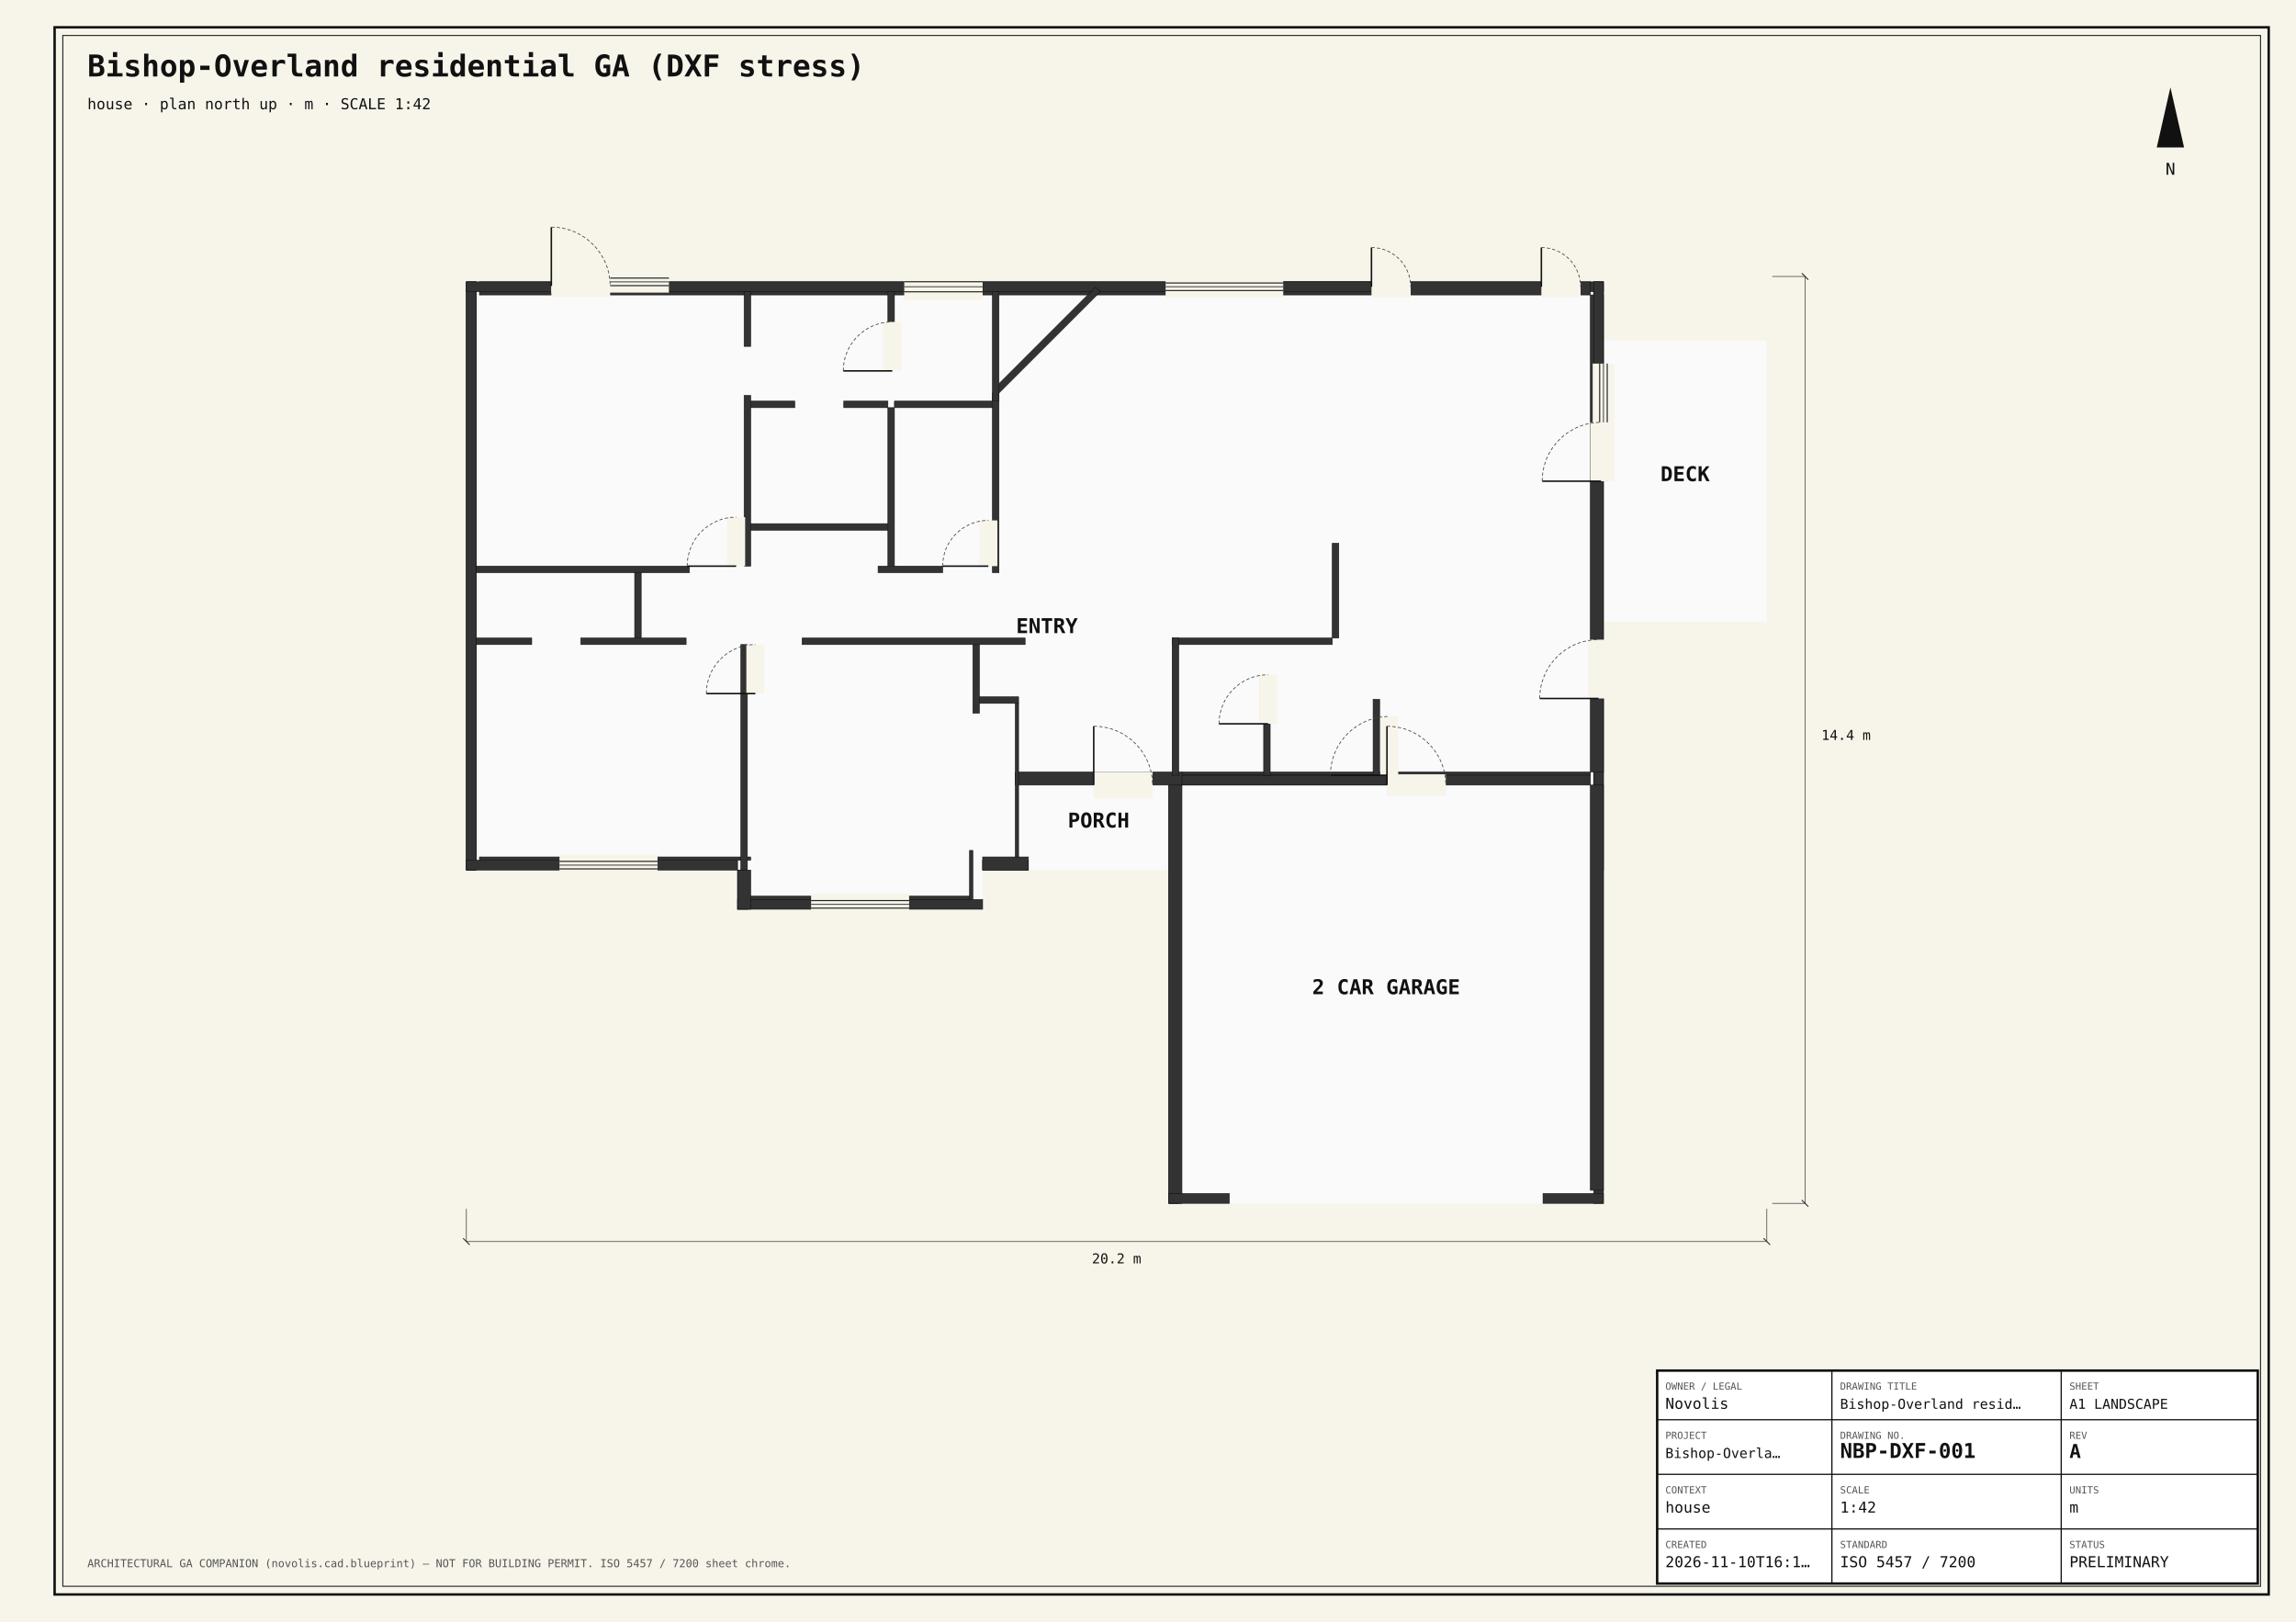
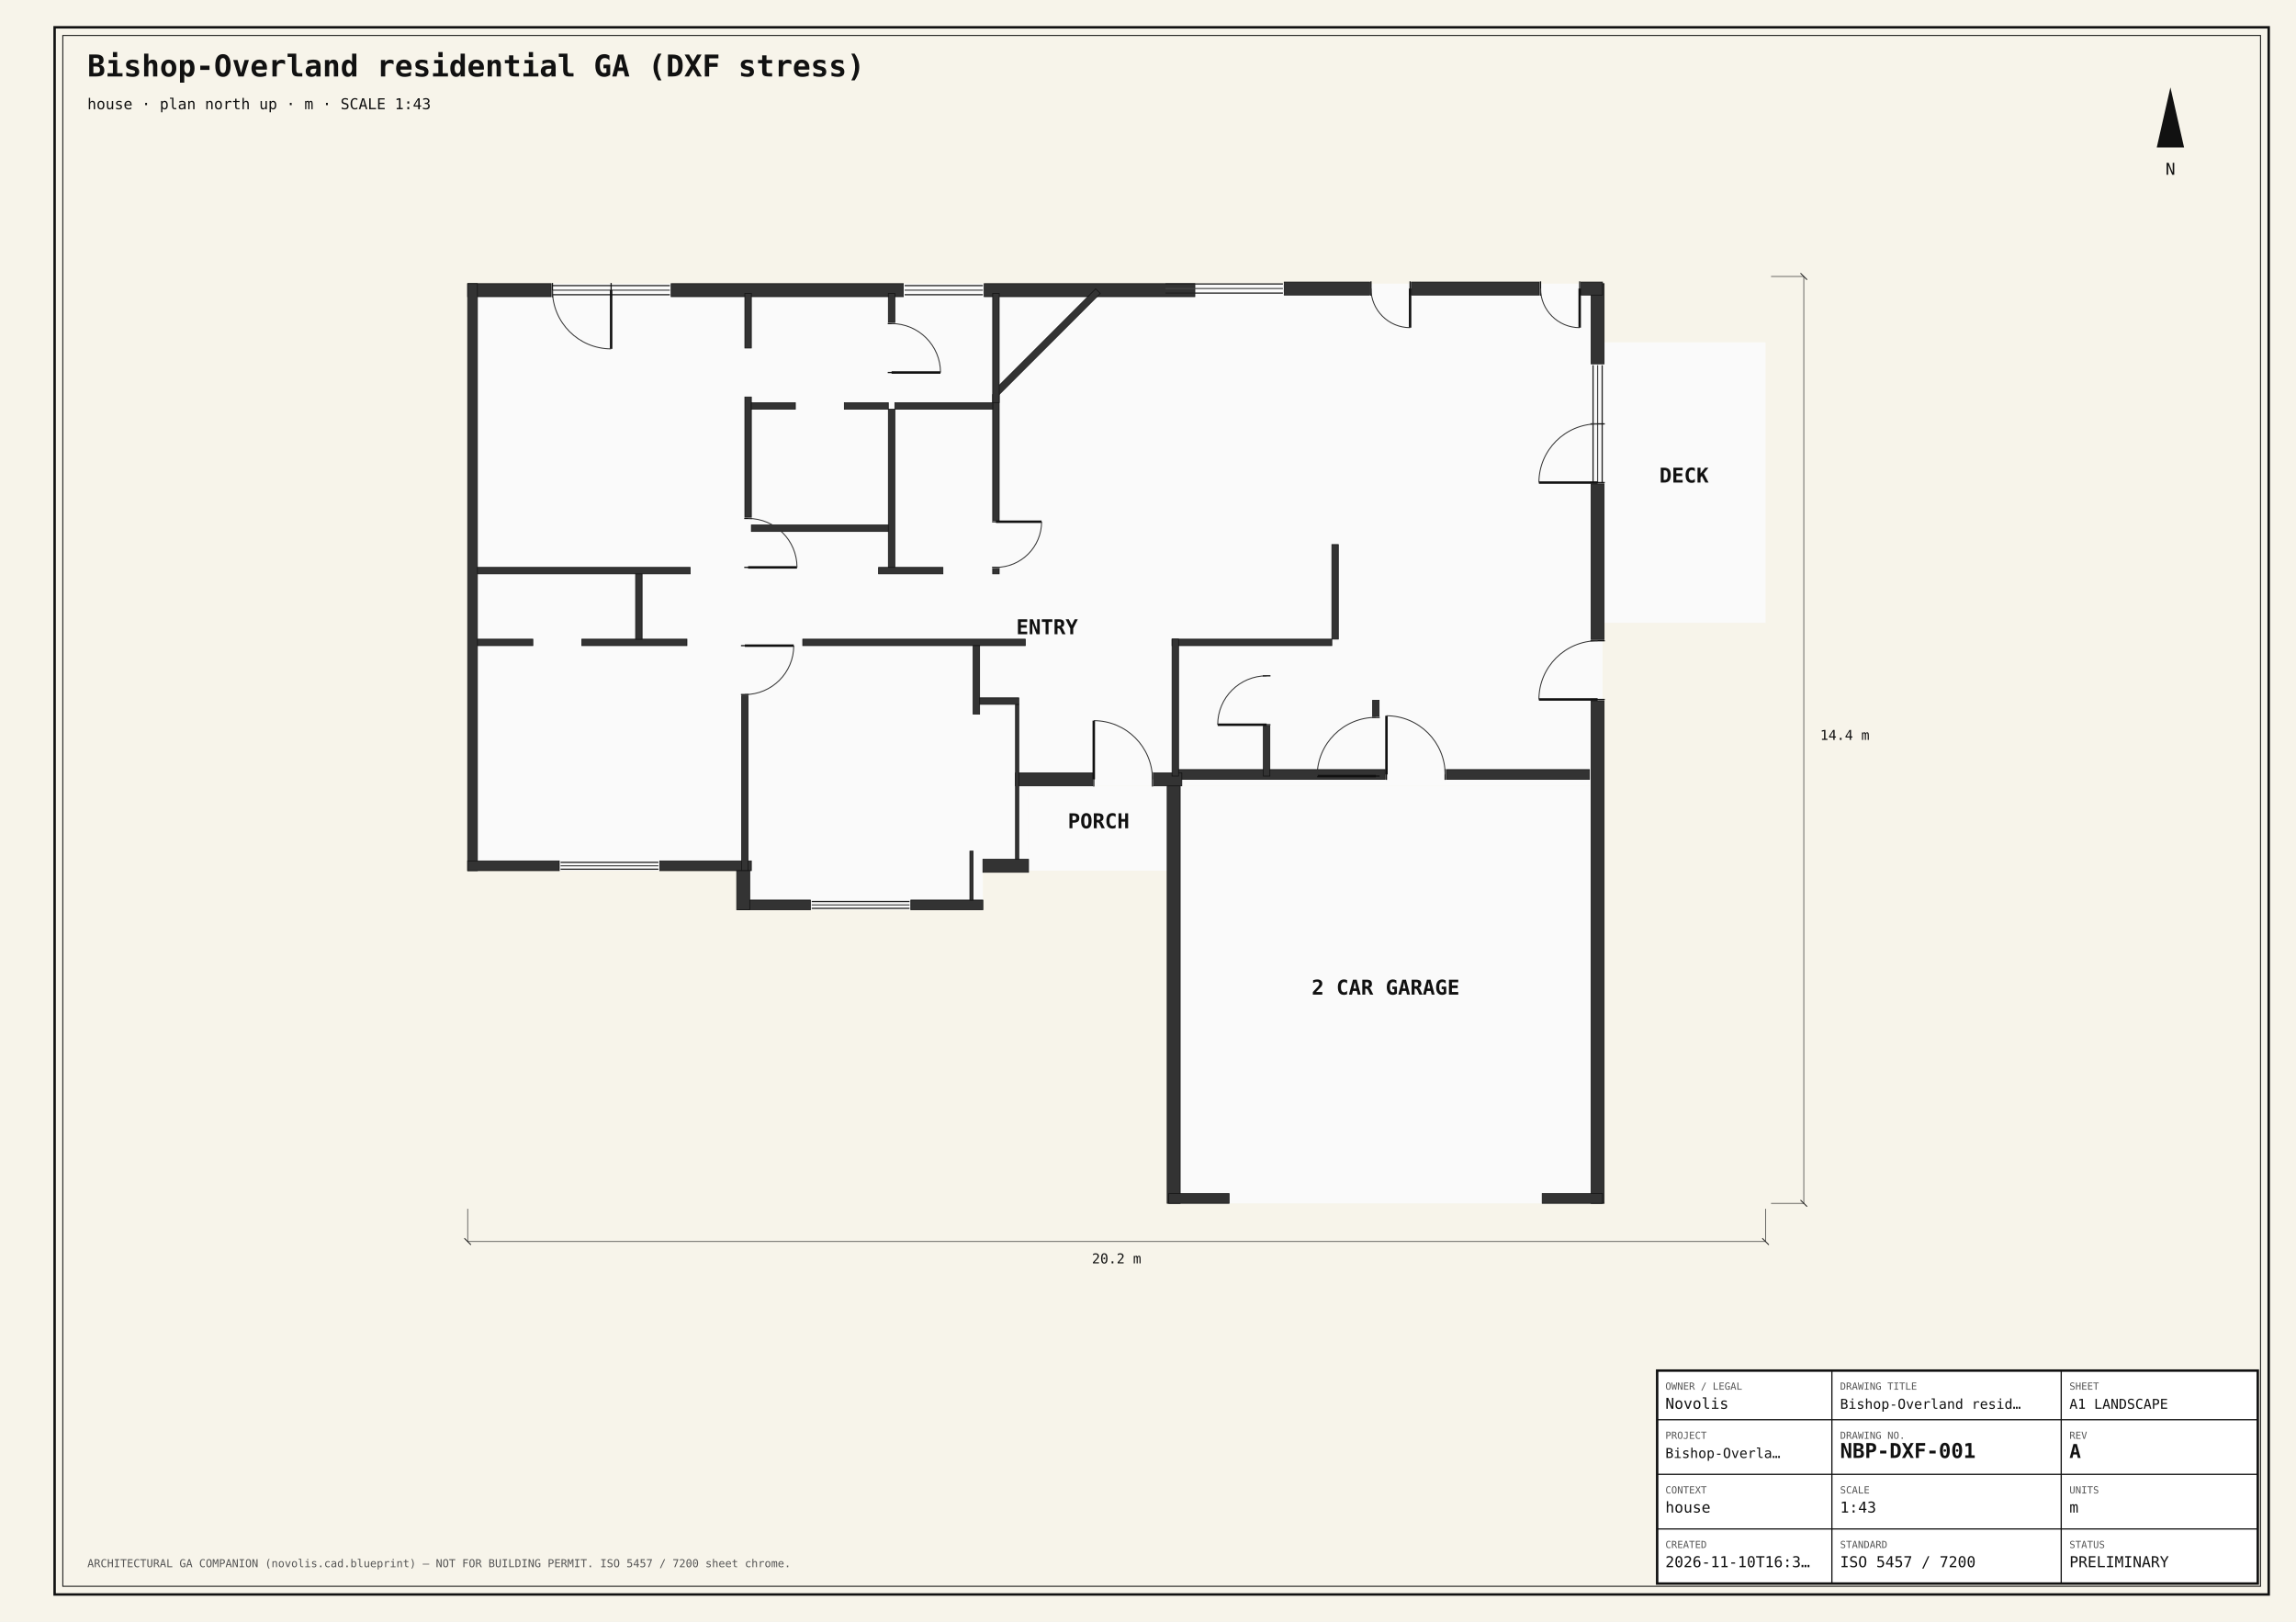
<svg xmlns="http://www.w3.org/2000/svg" id="nbp-sheet" width="841" height="594" viewBox="0 0 841 594" role="img" aria-label="Bishop-Overland residential GA (DXF stress)" data-nbp-format="novolis.cad.blueprint">
  <g data-nbp-layer="chrome.frame" data-nbp-path="chrome/frame" data-nbp-kind="chrome" data-nbp-plot="true">
    <rect x="0" y="0" width="841" height="594" fill="#f7f4ea" stroke="none" />
    <rect x="20" y="10" width="811" height="574" fill="none" stroke="#111" stroke-width="0.9" />
    <rect x="23" y="13" width="805" height="568" fill="none" stroke="#111" stroke-width="0.35" />
    <text x="32" y="28" fill="#111" font-family="IBM Plex Mono,Consolas,monospace" font-size="11" style="font-weight:600">Bishop-Overland residential GA (DXF stress)</text>
-     <text x="32" y="40" fill="#111" font-family="IBM Plex Mono,Consolas,monospace" font-size="5.5">house · plan north up · m · SCALE 1:42</text>
+     <text x="32" y="40" fill="#111" font-family="IBM Plex Mono,Consolas,monospace" font-size="5.5">house · plan north up · m · SCALE 1:43</text>
    <g transform="translate(795 46)">
      <polygon points="0,-14 5,8 -5,8" fill="#111" stroke="none" />
      <text x="0" y="18" fill="#111" font-family="IBM Plex Mono,Consolas,monospace" font-size="6" text-anchor="middle">N</text>
    </g>
    <text x="32" y="574" fill="#555" font-family="IBM Plex Mono,Consolas,monospace" font-size="4">ARCHITECTURAL GA COMPANION (novolis.cad.blueprint) — NOT FOR BUILDING PERMIT. ISO 5457 / 7200 sheet chrome.</text>
    <g class="titleblock" data-nbp-iso="7200">
      <rect x="607" y="502" width="220" height="78" fill="#fff" stroke="#111" stroke-width="0.9" />
      <line x1="671" y1="502" x2="671" y2="580" stroke="#111" stroke-width="0.45" />
      <line x1="755" y1="502" x2="755" y2="580" stroke="#111" stroke-width="0.45" />
      <line x1="607" y1="520" x2="827" y2="520" stroke="#111" stroke-width="0.45" />
      <line x1="607" y1="540" x2="827" y2="540" stroke="#111" stroke-width="0.45" />
      <line x1="607" y1="560" x2="827" y2="560" stroke="#111" stroke-width="0.45" />
      <text x="610" y="509" fill="#555" font-family="IBM Plex Mono,Consolas,monospace" font-size="3.6">OWNER / LEGAL</text>
      <text x="610" y="516" fill="#111" font-family="IBM Plex Mono,Consolas,monospace" font-size="5.5">Novolis</text>
      <text x="674" y="509" fill="#555" font-family="IBM Plex Mono,Consolas,monospace" font-size="3.6">DRAWING TITLE</text>
      <text x="674" y="516" fill="#111" font-family="IBM Plex Mono,Consolas,monospace" font-size="5">Bishop-Overland resid…</text>
      <text x="758" y="509" fill="#555" font-family="IBM Plex Mono,Consolas,monospace" font-size="3.6">SHEET</text>
      <text x="758" y="516" fill="#111" font-family="IBM Plex Mono,Consolas,monospace" font-size="5">A1 LANDSCAPE</text>
      <text x="610" y="527" fill="#555" font-family="IBM Plex Mono,Consolas,monospace" font-size="3.6">PROJECT</text>
      <text x="610" y="534" fill="#111" font-family="IBM Plex Mono,Consolas,monospace" font-size="5">Bishop-Overla…</text>
      <text x="674" y="527" fill="#555" font-family="IBM Plex Mono,Consolas,monospace" font-size="3.6">DRAWING NO.</text>
      <text x="674" y="534" fill="#111" font-family="IBM Plex Mono,Consolas,monospace" font-size="7.5" style="font-weight:600">NBP-DXF-001</text>
      <text x="758" y="527" fill="#555" font-family="IBM Plex Mono,Consolas,monospace" font-size="3.6">REV</text>
      <text x="758" y="534" fill="#111" font-family="IBM Plex Mono,Consolas,monospace" font-size="7" style="font-weight:600">A</text>
      <text x="610" y="547" fill="#555" font-family="IBM Plex Mono,Consolas,monospace" font-size="3.6">CONTEXT</text>
      <text x="610" y="554" fill="#111" font-family="IBM Plex Mono,Consolas,monospace" font-size="5.5">house</text>
      <text x="674" y="547" fill="#555" font-family="IBM Plex Mono,Consolas,monospace" font-size="3.6">SCALE</text>
-       <text x="674" y="554" fill="#111" font-family="IBM Plex Mono,Consolas,monospace" font-size="5.5">1:42</text>
+       <text x="674" y="554" fill="#111" font-family="IBM Plex Mono,Consolas,monospace" font-size="5.5">1:43</text>
      <text x="758" y="547" fill="#555" font-family="IBM Plex Mono,Consolas,monospace" font-size="3.6">UNITS</text>
      <text x="758" y="554" fill="#111" font-family="IBM Plex Mono,Consolas,monospace" font-size="5.5">m</text>
      <text x="610" y="567" fill="#555" font-family="IBM Plex Mono,Consolas,monospace" font-size="3.6">CREATED</text>
-       <text x="610" y="574" fill="#111" font-family="IBM Plex Mono,Consolas,monospace" font-size="5.5">2026-11-10T16:1…</text>
+       <text x="610" y="574" fill="#111" font-family="IBM Plex Mono,Consolas,monospace" font-size="5.5">2026-11-10T16:3…</text>
      <text x="674" y="567" fill="#555" font-family="IBM Plex Mono,Consolas,monospace" font-size="3.6">STANDARD</text>
      <text x="674" y="574" fill="#111" font-family="IBM Plex Mono,Consolas,monospace" font-size="5.5">ISO 5457 / 7200</text>
      <text x="758" y="567" fill="#555" font-family="IBM Plex Mono,Consolas,monospace" font-size="3.6">STATUS</text>
      <text x="758" y="574" fill="#111" font-family="IBM Plex Mono,Consolas,monospace" font-size="5.5">PRELIMINARY</text>
    </g>
  </g>
  <g data-nbp-view="level-0" data-nbp-view-kind="plan">
    <g data-nbp-layer="exterior.shell" data-nbp-path="exterior/shell" data-nbp-kind="outline" data-nbp-plot="true" />
    <g data-nbp-layer="interior.spaces" data-nbp-path="interior/spaces" data-nbp-kind="space" data-nbp-plot="true">
-       <path d="M 587.327 287.546 L 587.327 103.235 L 442.511 103.235 L 442.511 103.235 L 411.394 103.235 L 411.394 103.235 L 170.831 103.235 L 170.831 318.664 L 270.168 318.664 L 270.168 333.026 L 359.93 333.026 L 359.93 318.664 L 376.686 318.664 L 376.686 287.546 L 428.149 287.546 L 469.894 287.546 Z" fill="#fafafa" stroke="none" />
-       <text x="383.484" y="231.894" fill="#111" font-family="IBM Plex Mono,Consolas,monospace" font-size="7.5" text-anchor="middle" style="font-weight:600">ENTRY</text>
-       <path d="M 428.149 287.546 L 376.686 287.546 L 376.686 318.664 L 428.149 318.664 Z" fill="#fafafa" stroke="none" />
-       <text x="402.417" y="303.105" fill="#111" font-family="IBM Plex Mono,Consolas,monospace" font-size="7.5" text-anchor="middle" style="font-weight:600">PORCH</text>
-       <path d="M 587.327 287.546 L 428.149 287.546 L 428.149 440.74 L 587.327 440.74 Z" fill="#fafafa" stroke="none" />
-       <text x="507.738" y="364.143" fill="#111" font-family="IBM Plex Mono,Consolas,monospace" font-size="7.5" text-anchor="middle" style="font-weight:600">2 CAR GARAGE</text>
-       <path d="M 647.169 124.778 L 587.327 124.778 L 587.327 227.705 L 647.169 227.705 Z" fill="#fafafa" stroke="none" />
-       <text x="617.248" y="176.241" fill="#111" font-family="IBM Plex Mono,Consolas,monospace" font-size="7.5" text-anchor="middle" style="font-weight:600">DECK</text>
+       <path d="M 586.982 287.843 L 586.982 103.888 L 442.446 103.888 L 442.446 103.888 L 411.389 103.888 L 411.389 103.888 L 171.292 103.888 L 171.292 318.9 L 270.437 318.9 L 270.437 333.234 L 360.025 333.234 L 360.025 318.9 L 376.748 318.9 L 376.748 287.843 L 428.112 287.843 L 469.776 287.843 Z" fill="#fafafa" stroke="none" />
+       <text x="383.533" y="232.298" fill="#111" font-family="IBM Plex Mono,Consolas,monospace" font-size="7.5" text-anchor="middle" style="font-weight:600">ENTRY</text>
+       <path d="M 428.112 287.843 L 376.748 287.843 L 376.748 318.9 L 428.112 318.9 Z" fill="#fafafa" stroke="none" />
+       <text x="402.43" y="303.371" fill="#111" font-family="IBM Plex Mono,Consolas,monospace" font-size="7.5" text-anchor="middle" style="font-weight:600">PORCH</text>
+       <path d="M 586.982 287.843 L 428.112 287.843 L 428.112 440.74 L 586.982 440.74 Z" fill="#fafafa" stroke="none" />
+       <text x="507.547" y="364.291" fill="#111" font-family="IBM Plex Mono,Consolas,monospace" font-size="7.5" text-anchor="middle" style="font-weight:600">2 CAR GARAGE</text>
+       <path d="M 646.708 125.389 L 586.982 125.389 L 586.982 228.117 L 646.708 228.117 Z" fill="#fafafa" stroke="none" />
+       <text x="616.845" y="176.753" fill="#111" font-family="IBM Plex Mono,Consolas,monospace" font-size="7.5" text-anchor="middle" style="font-weight:600">DECK</text>
    </g>
    <g data-nbp-layer="structure.walls" data-nbp-path="structure/walls" data-nbp-kind="structure" data-nbp-plot="true">
-       <path d="M 437.724 108.022 L 175.619 108.022 L 175.619 103.235 L 437.724 103.235 Z" fill="#333" stroke="#111" stroke-width="0.2" />
-       <path d="M 170.831 318.664 L 170.831 103.235 L 174.422 103.235 L 174.422 318.664 Z" fill="#333" stroke="#111" stroke-width="0.2" />
-       <path d="M 583.737 318.664 L 583.737 103.235 L 587.327 103.235 L 587.327 318.664 Z" fill="#333" stroke="#111" stroke-width="0.2" />
-       <path d="M 174.422 103.235 L 174.422 318.664 L 170.831 318.664 L 170.831 103.235 Z" fill="#333" stroke="#111" stroke-width="0.2" />
-       <path d="M 587.327 255.83 L 587.327 440.74 L 583.737 440.74 L 583.737 255.83 Z" fill="#333" stroke="#111" stroke-width="0.2" />
-       <path d="M 582.54 282.759 L 582.54 108.022 L 587.327 108.022 L 587.327 282.759 Z" fill="#333" stroke="#111" stroke-width="0.2" />
-       <path d="M 428.149 440.74 L 428.149 287.546 L 431.74 287.546 L 431.74 440.74 Z" fill="#333" stroke="#111" stroke-width="0.2" />
-       <path d="M 432.937 287.546 L 432.937 440.74 L 428.149 440.74 L 428.149 287.546 Z" fill="#333" stroke="#111" stroke-width="0.2" />
-       <path d="M 432.937 282.759 L 582.54 282.759 L 582.54 283.956 L 432.937 283.956 Z" fill="#333" stroke="#111" stroke-width="0.2" />
-       <path d="M 432.937 283.956 L 582.54 283.956 L 582.54 287.546 L 432.937 287.546 Z" fill="#333" stroke="#111" stroke-width="0.2" />
-       <path d="M 582.54 435.953 L 582.54 287.546 L 587.327 287.546 L 587.327 435.953 Z" fill="#333" stroke="#111" stroke-width="0.2" />
-       <path d="M 587.327 106.825 L 442.511 106.825 L 442.511 103.235 L 587.327 103.235 Z" fill="#333" stroke="#111" stroke-width="0.2" />
-       <path d="M 582.54 108.022 L 437.724 108.022 L 437.724 103.235 L 582.54 103.235 Z" fill="#333" stroke="#111" stroke-width="0.2" />
-       <path d="M 170.831 315.073 L 270.168 315.073 L 270.168 318.664 L 170.831 318.664 Z" fill="#333" stroke="#111" stroke-width="0.2" />
-       <path d="M 175.619 313.876 L 274.955 313.876 L 274.955 315.073 L 175.619 315.073 Z" fill="#333" stroke="#111" stroke-width="0.2" />
-       <path d="M 270.168 329.435 L 359.93 329.435 L 359.93 333.026 L 270.168 333.026 Z" fill="#333" stroke="#111" stroke-width="0.2" />
-       <path d="M 245.035 103.235 L 331.206 103.235 L 331.206 106.825 L 245.035 106.825 Z" fill="#333" stroke="#111" stroke-width="0.2" />
-       <path d="M 273.759 236.083 L 273.759 318.664 L 271.365 318.664 L 271.365 236.083 Z" fill="#333" stroke="#111" stroke-width="0.2" />
-       <path d="M 293.805 233.689 L 375.489 233.689 L 375.489 236.083 L 293.805 236.083 Z" fill="#333" stroke="#111" stroke-width="0.2" />
-       <path d="M 274.955 328.238 L 355.143 328.238 L 355.143 329.435 L 274.955 329.435 Z" fill="#333" stroke="#111" stroke-width="0.2" />
-       <path d="M 174.422 207.359 L 252.515 207.359 L 252.515 209.752 L 174.422 209.752 Z" fill="#333" stroke="#111" stroke-width="0.2" />
-       <path d="M 508.037 287.546 L 431.74 287.546 L 431.74 283.956 L 508.037 283.956 Z" fill="#333" stroke="#111" stroke-width="0.2" />
-       <path d="M 241.444 106.825 L 170.831 106.825 L 170.831 103.235 L 241.444 103.235 Z" fill="#333" stroke="#111" stroke-width="0.2" />
-       <path d="M 359.93 103.235 L 426.952 103.235 L 426.952 106.825 L 359.93 106.825 Z" fill="#333" stroke="#111" stroke-width="0.2" />
-       <path d="M 365.914 143.927 L 365.914 209.752 L 363.521 209.752 L 363.521 143.927 Z" fill="#333" stroke="#111" stroke-width="0.2" />
-       <path d="M 272.562 207.359 L 272.562 144.825 L 274.955 144.825 L 274.955 207.359 Z" fill="#333" stroke="#111" stroke-width="0.2" />
-       <path d="M 371.898 282.759 L 432.937 282.759 L 432.937 287.546 L 371.898 287.546 Z" fill="#333" stroke="#111" stroke-width="0.2" />
-       <path d="M 429.346 233.689 L 487.991 233.689 L 487.991 236.083 L 429.346 236.083 Z" fill="#333" stroke="#111" stroke-width="0.2" />
-       <path d="M 327.616 149.313 L 327.616 207.359 L 325.222 207.359 L 325.222 149.313 Z" fill="#333" stroke="#111" stroke-width="0.2" />
-       <path d="M 371.898 315.073 L 371.898 257.625 L 373.095 257.625 L 373.095 315.073 Z" fill="#333" stroke="#111" stroke-width="0.2" />
-       <path d="M 403.016 106.825 L 365.914 143.927 L 364.222 142.234 L 401.323 105.133 Z" fill="#333" stroke="#111" stroke-width="0.2" />
-       <path d="M 325.222 194.194 L 274.955 194.194 L 274.955 191.8 L 325.222 191.8 Z" fill="#333" stroke="#111" stroke-width="0.2" />
-       <path d="M 429.346 283.956 L 429.346 233.689 L 431.74 233.689 L 431.74 283.956 Z" fill="#333" stroke="#111" stroke-width="0.2" />
-       <path d="M 363.521 146.919 L 363.521 106.825 L 365.914 106.825 L 365.914 146.919 Z" fill="#333" stroke="#111" stroke-width="0.2" />
-       <path d="M 251.318 236.083 L 212.72 236.083 L 212.72 233.689 L 251.318 233.689 Z" fill="#333" stroke="#111" stroke-width="0.2" />
-       <path d="M 363.521 149.313 L 327.616 149.313 L 327.616 146.919 L 363.521 146.919 Z" fill="#333" stroke="#111" stroke-width="0.2" />
-       <path d="M 487.991 233.689 L 487.991 198.981 L 490.384 198.981 L 490.384 233.689 Z" fill="#333" stroke="#111" stroke-width="0.2" />
-       <path d="M 502.353 106.825 L 470.038 106.825 L 470.038 103.235 L 502.353 103.235 Z" fill="#333" stroke="#111" stroke-width="0.2" />
-       <path d="M 583.737 133.155 L 583.737 103.235 L 587.327 103.235 L 587.327 133.155 Z" fill="#333" stroke="#111" stroke-width="0.2" />
-       <path d="M 502.951 283.956 L 502.951 256.129 L 505.345 256.129 L 505.345 283.956 Z" fill="#333" stroke="#111" stroke-width="0.2" />
-       <path d="M 462.857 283.956 L 462.857 256.129 L 465.251 256.129 L 465.251 283.956 Z" fill="#333" stroke="#111" stroke-width="0.2" />
-       <path d="M 356.34 261.216 L 356.34 236.083 L 358.733 236.083 L 358.733 261.216 Z" fill="#333" stroke="#111" stroke-width="0.2" />
-       <path d="M 232.468 233.689 L 232.468 209.752 L 234.862 209.752 L 234.862 233.689 Z" fill="#333" stroke="#111" stroke-width="0.2" />
-       <path d="M 345.269 209.752 L 321.632 209.752 L 321.632 207.359 L 345.269 207.359 Z" fill="#333" stroke="#111" stroke-width="0.2" />
-       <path d="M 587.327 440.74 L 565.186 440.74 L 565.186 437.15 L 587.327 437.15 Z" fill="#333" stroke="#111" stroke-width="0.2" />
-       <path d="M 450.291 440.74 L 428.149 440.74 L 428.149 437.15 L 450.291 437.15 Z" fill="#333" stroke="#111" stroke-width="0.2" />
-       <path d="M 174.422 233.689 L 194.768 233.689 L 194.768 236.083 L 174.422 236.083 Z" fill="#333" stroke="#111" stroke-width="0.2" />
-       <path d="M 272.562 126.872 L 272.562 106.825 L 274.955 106.825 L 274.955 126.872 Z" fill="#333" stroke="#111" stroke-width="0.2" />
-       <path d="M 325.222 126.872 L 325.222 106.825 L 327.616 106.825 L 327.616 126.872 Z" fill="#333" stroke="#111" stroke-width="0.2" />
-       <path d="M 355.143 329.435 L 355.143 311.483 L 356.34 311.483 L 356.34 329.435 Z" fill="#333" stroke="#111" stroke-width="0.2" />
-       <path d="M 376.686 318.664 L 359.93 318.664 L 359.93 315.073 L 376.686 315.073 Z" fill="#333" stroke="#111" stroke-width="0.2" />
-       <path d="M 359.93 313.876 L 376.686 313.876 L 376.686 318.664 L 359.93 318.664 Z" fill="#333" stroke="#111" stroke-width="0.2" />
-       <path d="M 291.113 149.313 L 274.955 149.313 L 274.955 146.919 L 291.113 146.919 Z" fill="#333" stroke="#111" stroke-width="0.2" />
-       <path d="M 325.222 149.313 L 309.065 149.313 L 309.065 146.919 L 325.222 146.919 Z" fill="#333" stroke="#111" stroke-width="0.2" />
-       <path d="M 270.168 333.026 L 270.168 318.664 L 273.759 318.664 L 273.759 333.026 Z" fill="#333" stroke="#111" stroke-width="0.2" />
-       <path d="M 274.955 318.664 L 274.955 333.026 L 270.168 333.026 L 270.168 318.664 Z" fill="#333" stroke="#111" stroke-width="0.2" />
-       <path d="M 358.733 255.232 L 373.095 255.232 L 373.095 257.625 L 358.733 257.625 Z" fill="#333" stroke="#111" stroke-width="0.2" />
+       <path d="M 437.668 108.666 L 360.495 108.666 L 360.495 103.888 L 437.668 103.888 Z" fill="#333" stroke="#111" stroke-width="0.25" />
+       <path d="M 330.886 108.666 L 245.822 108.666 L 245.822 103.888 L 330.886 103.888 Z" fill="#333" stroke="#111" stroke-width="0.25" />
+       <path d="M 201.879 108.666 L 171.292 108.666 L 171.292 103.888 L 201.879 103.888 Z" fill="#333" stroke="#111" stroke-width="0.25" />
+       <path d="M 171.292 318.9 L 171.292 103.888 L 174.876 103.888 L 174.876 318.9 Z" fill="#333" stroke="#111" stroke-width="0.25" />
+       <path d="M 582.801 440.74 L 582.801 256.658 L 587.579 256.658 L 587.579 440.74 Z" fill="#333" stroke="#111" stroke-width="0.25" />
+       <path d="M 582.801 234.217 L 582.801 177.223 L 587.579 177.223 L 587.579 234.217 Z" fill="#333" stroke="#111" stroke-width="0.25" />
+       <path d="M 582.801 133.28 L 582.801 103.888 L 587.579 103.888 L 587.579 133.28 Z" fill="#333" stroke="#111" stroke-width="0.25" />
+       <path d="M 427.515 440.74 L 427.515 287.843 L 432.293 287.843 L 432.293 440.74 Z" fill="#333" stroke="#111" stroke-width="0.25" />
+       <path d="M 431.696 281.87 L 507.376 281.87 L 507.376 285.454 L 431.696 285.454 Z" fill="#333" stroke="#111" stroke-width="0.25" />
+       <path d="M 529.817 281.87 L 582.204 281.87 L 582.204 285.454 L 529.817 285.454 Z" fill="#333" stroke="#111" stroke-width="0.25" />
+       <path d="M 586.982 108.069 L 579.091 108.069 L 579.091 103.291 L 586.982 103.291 Z" fill="#333" stroke="#111" stroke-width="0.25" />
+       <path d="M 563.816 108.069 L 516.976 108.069 L 516.976 103.291 L 563.816 103.291 Z" fill="#333" stroke="#111" stroke-width="0.25" />
+       <path d="M 501.702 108.069 L 470.39 108.069 L 470.39 103.291 L 501.702 103.291 Z" fill="#333" stroke="#111" stroke-width="0.25" />
+       <path d="M 171.292 315.316 L 204.866 315.316 L 204.866 318.9 L 171.292 318.9 Z" fill="#333" stroke="#111" stroke-width="0.25" />
+       <path d="M 241.642 315.316 L 275.215 315.316 L 275.215 318.9 L 241.642 318.9 Z" fill="#333" stroke="#111" stroke-width="0.25" />
+       <path d="M 270.437 329.65 L 296.843 329.65 L 296.843 333.234 L 270.437 333.234 Z" fill="#333" stroke="#111" stroke-width="0.25" />
+       <path d="M 333.619 329.65 L 360.025 329.65 L 360.025 333.234 L 333.619 333.234 Z" fill="#333" stroke="#111" stroke-width="0.25" />
+       <path d="M 274.02 254.867 L 274.02 318.9 L 271.631 318.9 L 271.631 254.867 Z" fill="#333" stroke="#111" stroke-width="0.25" />
+       <path d="M 294.028 234.09 L 375.554 234.09 L 375.554 236.479 L 294.028 236.479 Z" fill="#333" stroke="#111" stroke-width="0.25" />
+       <path d="M 174.876 207.81 L 252.818 207.81 L 252.818 210.199 L 174.876 210.199 Z" fill="#333" stroke="#111" stroke-width="0.25" />
+       <path d="M 365.998 144.501 L 365.998 190.617 L 363.609 190.617 L 363.609 144.501 Z" fill="#333" stroke="#111" stroke-width="0.25" />
+       <path d="M 365.998 208.281 L 365.998 210.199 L 363.609 210.199 L 363.609 208.281 Z" fill="#333" stroke="#111" stroke-width="0.25" />
+       <path d="M 272.826 189.422 L 272.826 145.397 L 275.215 145.397 L 275.215 189.422 Z" fill="#333" stroke="#111" stroke-width="0.25" />
+       <path d="M 371.97 283.065 L 400.168 283.065 L 400.168 287.843 L 371.97 287.843 Z" fill="#333" stroke="#111" stroke-width="0.25" />
+       <path d="M 422.61 283.065 L 432.89 283.065 L 432.89 287.843 L 422.61 287.843 Z" fill="#333" stroke="#111" stroke-width="0.25" />
+       <path d="M 429.307 234.09 L 487.838 234.09 L 487.838 236.479 L 429.307 236.479 Z" fill="#333" stroke="#111" stroke-width="0.25" />
+       <path d="M 327.773 149.877 L 327.773 207.81 L 325.384 207.81 L 325.384 149.877 Z" fill="#333" stroke="#111" stroke-width="0.25" />
+       <path d="M 371.97 315.316 L 371.97 257.98 L 373.165 257.98 L 373.165 315.316 Z" fill="#333" stroke="#111" stroke-width="0.25" />
+       <path d="M 403.027 107.471 L 365.998 144.501 L 364.308 142.812 L 401.338 105.782 Z" fill="#333" stroke="#111" stroke-width="0.25" />
+       <path d="M 325.384 194.671 L 275.215 194.671 L 275.215 192.282 L 325.384 192.282 Z" fill="#333" stroke="#111" stroke-width="0.25" />
+       <path d="M 429.307 284.259 L 429.307 234.09 L 431.696 234.09 L 431.696 284.259 Z" fill="#333" stroke="#111" stroke-width="0.25" />
+       <path d="M 363.609 147.488 L 363.609 107.471 L 365.998 107.471 L 365.998 147.488 Z" fill="#333" stroke="#111" stroke-width="0.25" />
+       <path d="M 251.623 236.479 L 213.1 236.479 L 213.1 234.09 L 251.623 234.09 Z" fill="#333" stroke="#111" stroke-width="0.25" />
+       <path d="M 363.609 149.877 L 327.773 149.877 L 327.773 147.488 L 363.609 147.488 Z" fill="#333" stroke="#111" stroke-width="0.25" />
+       <path d="M 487.838 234.09 L 487.838 199.449 L 490.227 199.449 L 490.227 234.09 Z" fill="#333" stroke="#111" stroke-width="0.25" />
+       <path d="M 502.769 262.288 L 502.769 256.487 L 505.158 256.487 L 505.158 262.288 Z" fill="#333" stroke="#111" stroke-width="0.25" />
+       <path d="M 462.753 284.259 L 462.753 265.916 L 465.142 265.916 L 465.142 284.259 Z" fill="#333" stroke="#111" stroke-width="0.25" />
+       <path d="M 356.442 261.563 L 356.442 236.479 L 358.831 236.479 L 358.831 261.563 Z" fill="#333" stroke="#111" stroke-width="0.25" />
+       <path d="M 232.81 234.09 L 232.81 210.199 L 235.199 210.199 L 235.199 234.09 Z" fill="#333" stroke="#111" stroke-width="0.25" />
+       <path d="M 345.392 210.199 L 321.801 210.199 L 321.801 207.81 L 345.392 207.81 Z" fill="#333" stroke="#111" stroke-width="0.25" />
+       <path d="M 586.982 440.74 L 564.884 440.74 L 564.884 437.156 L 586.982 437.156 Z" fill="#333" stroke="#111" stroke-width="0.25" />
+       <path d="M 450.211 440.74 L 428.112 440.74 L 428.112 437.156 L 450.211 437.156 Z" fill="#333" stroke="#111" stroke-width="0.25" />
+       <path d="M 174.876 234.09 L 195.183 234.09 L 195.183 236.479 L 174.876 236.479 Z" fill="#333" stroke="#111" stroke-width="0.25" />
+       <path d="M 272.826 127.48 L 272.826 107.471 L 275.215 107.471 L 275.215 127.48 Z" fill="#333" stroke="#111" stroke-width="0.25" />
+       <path d="M 325.384 118.05 L 325.384 107.471 L 327.773 107.471 L 327.773 118.05 Z" fill="#333" stroke="#111" stroke-width="0.25" />
+       <path d="M 355.247 329.65 L 355.247 311.733 L 356.442 311.733 L 356.442 329.65 Z" fill="#333" stroke="#111" stroke-width="0.25" />
+       <path d="M 376.748 319.497 L 360.025 319.497 L 360.025 314.719 L 376.748 314.719 Z" fill="#333" stroke="#111" stroke-width="0.25" />
+       <path d="M 291.341 149.877 L 275.215 149.877 L 275.215 147.488 L 291.341 147.488 Z" fill="#333" stroke="#111" stroke-width="0.25" />
+       <path d="M 325.384 149.877 L 309.258 149.877 L 309.258 147.488 L 325.384 147.488 Z" fill="#333" stroke="#111" stroke-width="0.25" />
+       <path d="M 269.839 333.234 L 269.839 318.9 L 274.618 318.9 L 274.618 333.234 Z" fill="#333" stroke="#111" stroke-width="0.25" />
+       <path d="M 358.831 255.591 L 373.165 255.591 L 373.165 257.98 L 358.831 257.98 Z" fill="#333" stroke="#111" stroke-width="0.25" />
    </g>
    <g data-nbp-layer="openings.all" data-nbp-path="openings/all" data-nbp-kind="opening" data-nbp-plot="true">
-       <path d="M 583.385 176.241 L 583.385 133.155 L 591.27 133.155 L 591.27 176.241 Z" fill="#f7f4ea" stroke="none" />
-       <line x1="585.945" y1="176.241" x2="585.945" y2="133.155" stroke="#222" stroke-width="0.4" />
-       <line x1="588.71" y1="176.241" x2="588.71" y2="133.155" stroke="#222" stroke-width="0.4" />
-       <line x1="587.327" y1="176.241" x2="587.327" y2="133.155" stroke="#444" stroke-width="0.35" />
-       <path d="M 201.949 99.292 L 245.035 99.292 L 245.035 107.177 L 201.949 107.177 Z" fill="#f7f4ea" stroke="none" />
-       <line x1="201.949" y1="101.852" x2="245.035" y2="101.852" stroke="#222" stroke-width="0.4" />
-       <line x1="201.949" y1="104.617" x2="245.035" y2="104.617" stroke="#222" stroke-width="0.4" />
-       <line x1="201.949" y1="103.235" x2="245.035" y2="103.235" stroke="#444" stroke-width="0.35" />
-       <path d="M 426.952 101.087 L 470.038 101.087 L 470.038 108.973 L 426.952 108.973 Z" fill="#f7f4ea" stroke="none" />
-       <line x1="426.952" y1="103.648" x2="470.038" y2="103.648" stroke="#222" stroke-width="0.4" />
-       <line x1="426.952" y1="106.412" x2="470.038" y2="106.412" stroke="#222" stroke-width="0.4" />
-       <line x1="426.952" y1="105.03" x2="470.038" y2="105.03" stroke="#444" stroke-width="0.35" />
-       <path d="M 297.097 327.288 L 333.001 327.288 L 333.001 335.173 L 297.097 335.173 Z" fill="#f7f4ea" stroke="none" />
-       <line x1="297.097" y1="329.848" x2="333.001" y2="329.848" stroke="#222" stroke-width="0.4" />
-       <line x1="297.097" y1="332.613" x2="333.001" y2="332.613" stroke="#222" stroke-width="0.4" />
-       <line x1="297.097" y1="331.23" x2="333.001" y2="331.23" stroke="#444" stroke-width="0.35" />
-       <path d="M 204.941 312.926 L 240.846 312.926 L 240.846 320.811 L 204.941 320.811 Z" fill="#f7f4ea" stroke="none" />
-       <line x1="204.941" y1="315.486" x2="240.846" y2="315.486" stroke="#222" stroke-width="0.4" />
-       <line x1="204.941" y1="318.251" x2="240.846" y2="318.251" stroke="#222" stroke-width="0.4" />
-       <line x1="204.941" y1="316.868" x2="240.846" y2="316.868" stroke="#444" stroke-width="0.35" />
-       <path d="M 331.206 100.166 L 359.93 100.166 L 359.93 109.894 L 331.206 109.894 Z" fill="#f7f4ea" stroke="none" />
-       <line x1="331.206" y1="103.187" x2="359.93" y2="103.187" stroke="#222" stroke-width="0.4" />
-       <line x1="331.206" y1="106.873" x2="359.93" y2="106.873" stroke="#222" stroke-width="0.4" />
-       <line x1="331.206" y1="105.03" x2="359.93" y2="105.03" stroke="#444" stroke-width="0.35" />
-       <path d="M 581.589 255.83 L 581.589 234.287 L 589.475 234.287 L 589.475 255.83 Z" fill="#f7f4ea" stroke="none" />
-       <line x1="585.532" y1="255.83" x2="563.989" y2="255.83" stroke="#111" stroke-width="0.55" fill="none" />
-       <path d="M 563.989 255.83 A 21.543 21.543 0 0 1 585.532 234.287" fill="none" stroke="#444" stroke-width="0.28" stroke-dasharray="1.2 0.8" />
-       <path d="M 505.562 283.956 L 505.562 262.413 L 512.159 262.413 L 512.159 283.956 Z" fill="#f7f4ea" stroke="none" />
-       <line x1="508.86" y1="283.956" x2="487.317" y2="283.956" stroke="#111" stroke-width="0.55" fill="none" />
-       <path d="M 487.317 283.956 A 21.543 21.543 0 0 1 508.86 262.413" fill="none" stroke="#444" stroke-width="0.28" stroke-dasharray="1.2 0.8" />
-       <path d="M 582.487 176.241 L 582.487 154.698 L 590.372 154.698 L 590.372 176.241 Z" fill="#f7f4ea" stroke="none" />
-       <line x1="586.43" y1="176.241" x2="564.887" y2="176.241" stroke="#111" stroke-width="0.55" fill="none" />
-       <path d="M 564.887 176.241 A 21.543 21.543 0 0 1 586.43 154.698" fill="none" stroke="#444" stroke-width="0.28" stroke-dasharray="1.2 0.8" />
-       <path d="M 508.037 283.603 L 529.58 283.603 L 529.58 291.489 L 508.037 291.489 Z" fill="#f7f4ea" stroke="none" />
-       <line x1="508.037" y1="287.546" x2="508.037" y2="266.003" stroke="#111" stroke-width="0.55" fill="none" />
-       <path d="M 508.037 266.003 A 21.543 21.543 0 0 1 529.58 287.546" fill="none" stroke="#444" stroke-width="0.28" stroke-dasharray="1.2 0.8" />
-       <path d="M 201.949 100.788 L 223.492 100.788 L 223.492 108.673 L 201.949 108.673 Z" fill="#f7f4ea" stroke="none" />
-       <line x1="201.949" y1="104.731" x2="201.949" y2="83.188" stroke="#111" stroke-width="0.55" fill="none" />
-       <path d="M 201.949 83.188 A 21.543 21.543 0 0 1 223.492 104.731" fill="none" stroke="#444" stroke-width="0.28" stroke-dasharray="1.2 0.8" />
-       <path d="M 400.622 282.682 L 422.165 282.682 L 422.165 292.41 L 400.622 292.41 Z" fill="#f7f4ea" stroke="none" />
-       <line x1="400.622" y1="287.546" x2="400.622" y2="266.003" stroke="#111" stroke-width="0.55" fill="none" />
-       <path d="M 400.622 266.003 A 21.543 21.543 0 0 1 422.165 287.546" fill="none" stroke="#444" stroke-width="0.28" stroke-dasharray="1.2 0.8" />
-       <path d="M 273.377 254.035 L 273.377 236.083 L 279.974 236.083 L 279.974 254.035 Z" fill="#f7f4ea" stroke="none" />
-       <line x1="276.676" y1="254.035" x2="258.723" y2="254.035" stroke="#111" stroke-width="0.55" fill="none" />
-       <path d="M 258.723 254.035 A 17.952 17.952 0 0 1 276.676 236.083" fill="none" stroke="#444" stroke-width="0.28" stroke-dasharray="1.2 0.8" />
-       <path d="M 461.167 265.106 L 461.167 247.153 L 467.764 247.153 L 467.764 265.106 Z" fill="#f7f4ea" stroke="none" />
-       <line x1="464.465" y1="265.106" x2="446.513" y2="265.106" stroke="#111" stroke-width="0.55" fill="none" />
-       <path d="M 446.513 265.106 A 17.952 17.952 0 0 1 464.465 247.153" fill="none" stroke="#444" stroke-width="0.28" stroke-dasharray="1.2 0.8" />
-       <path d="M 323.532 135.848 L 323.532 117.896 L 330.129 117.896 L 330.129 135.848 Z" fill="#f7f4ea" stroke="none" />
-       <line x1="326.83" y1="135.848" x2="308.878" y2="135.848" stroke="#111" stroke-width="0.55" fill="none" />
-       <path d="M 308.878 135.848 A 17.952 17.952 0 0 1 326.83 117.896" fill="none" stroke="#444" stroke-width="0.28" stroke-dasharray="1.2 0.8" />
-       <path d="M 266.346 207.359 L 266.346 189.406 L 272.943 189.406 L 272.943 207.359 Z" fill="#f7f4ea" stroke="none" />
-       <line x1="269.644" y1="207.359" x2="251.692" y2="207.359" stroke="#111" stroke-width="0.55" fill="none" />
-       <path d="M 251.692 207.359 A 17.952 17.952 0 0 1 269.644 189.406" fill="none" stroke="#444" stroke-width="0.28" stroke-dasharray="1.2 0.8" />
-       <path d="M 358.726 207.359 L 358.726 190.603 L 365.323 190.603 L 365.323 207.359 Z" fill="#f7f4ea" stroke="none" />
-       <line x1="362.025" y1="207.359" x2="345.269" y2="207.359" stroke="#111" stroke-width="0.55" fill="none" />
-       <path d="M 345.269 207.359 A 16.756 16.756 0 0 1 362.025 190.603" fill="none" stroke="#444" stroke-width="0.28" stroke-dasharray="1.2 0.8" />
-       <path d="M 564.588 101.087 L 578.949 101.087 L 578.949 108.973 L 564.588 108.973 Z" fill="#f7f4ea" stroke="none" />
-       <line x1="564.588" y1="105.03" x2="564.588" y2="90.668" stroke="#111" stroke-width="0.55" fill="none" />
-       <path d="M 564.588 90.668 A 14.362 14.362 0 0 1 578.949 105.03" fill="none" stroke="#444" stroke-width="0.28" stroke-dasharray="1.2 0.8" />
-       <path d="M 502.353 101.087 L 516.714 101.087 L 516.714 108.973 L 502.353 108.973 Z" fill="#f7f4ea" stroke="none" />
-       <line x1="502.353" y1="105.03" x2="502.353" y2="90.668" stroke="#111" stroke-width="0.55" fill="none" />
-       <path d="M 502.353 90.668 A 14.362 14.362 0 0 1 516.714 105.03" fill="none" stroke="#444" stroke-width="0.28" stroke-dasharray="1.2 0.8" />
+       <line x1="583.518" y1="176.753" x2="583.518" y2="133.751" stroke="#222" stroke-width="0.45" />
+       <line x1="586.863" y1="176.753" x2="586.863" y2="133.751" stroke="#222" stroke-width="0.45" />
+       <line x1="585.19" y1="176.753" x2="585.19" y2="133.751" stroke="#444" stroke-width="0.4" />
+       <line x1="245.352" y1="107.949" x2="202.35" y2="107.949" stroke="#222" stroke-width="0.45" />
+       <line x1="245.352" y1="104.605" x2="202.35" y2="104.605" stroke="#222" stroke-width="0.45" />
+       <line x1="245.352" y1="106.277" x2="202.35" y2="106.277" stroke="#444" stroke-width="0.4" />
+       <line x1="469.92" y1="107.352" x2="426.918" y2="107.352" stroke="#222" stroke-width="0.45" />
+       <line x1="469.92" y1="104.007" x2="426.918" y2="104.007" stroke="#222" stroke-width="0.45" />
+       <line x1="469.92" y1="105.68" x2="426.918" y2="105.68" stroke="#444" stroke-width="0.4" />
+       <line x1="297.313" y1="330.188" x2="333.149" y2="330.188" stroke="#222" stroke-width="0.45" />
+       <line x1="297.313" y1="332.696" x2="333.149" y2="332.696" stroke="#222" stroke-width="0.45" />
+       <line x1="297.313" y1="331.442" x2="333.149" y2="331.442" stroke="#444" stroke-width="0.4" />
+       <line x1="205.336" y1="315.854" x2="241.171" y2="315.854" stroke="#222" stroke-width="0.45" />
+       <line x1="205.336" y1="318.362" x2="241.171" y2="318.362" stroke="#222" stroke-width="0.45" />
+       <line x1="205.336" y1="317.108" x2="241.171" y2="317.108" stroke="#444" stroke-width="0.4" />
+       <line x1="360.025" y1="107.949" x2="331.357" y2="107.949" stroke="#222" stroke-width="0.45" />
+       <line x1="360.025" y1="104.605" x2="331.357" y2="104.605" stroke="#222" stroke-width="0.45" />
+       <line x1="360.025" y1="106.277" x2="331.357" y2="106.277" stroke="#444" stroke-width="0.4" />
+       <line x1="582.562" y1="256.188" x2="587.818" y2="256.188" stroke="#111" stroke-width="0.45" fill="none" />
+       <line x1="582.562" y1="234.687" x2="587.818" y2="234.687" stroke="#111" stroke-width="0.45" fill="none" />
+       <line x1="585.19" y1="256.188" x2="563.689" y2="256.188" stroke="#111" stroke-width="0.9" fill="none" />
+       <path d="M 563.689 256.188 A 21.501 21.501 0 0 1 585.19 234.687" fill="none" stroke="#333" stroke-width="0.35" />
+       <line x1="502.553" y1="284.259" x2="505.374" y2="284.259" stroke="#111" stroke-width="0.45" fill="none" />
+       <line x1="502.553" y1="262.758" x2="505.374" y2="262.758" stroke="#111" stroke-width="0.45" fill="none" />
+       <line x1="503.964" y1="284.259" x2="482.462" y2="284.259" stroke="#111" stroke-width="0.9" fill="none" />
+       <path d="M 482.462 284.259 A 21.501 21.501 0 0 1 503.964 262.758" fill="none" stroke="#333" stroke-width="0.35" />
+       <line x1="582.562" y1="176.753" x2="587.818" y2="176.753" stroke="#111" stroke-width="0.45" fill="none" />
+       <line x1="582.562" y1="155.252" x2="587.818" y2="155.252" stroke="#111" stroke-width="0.45" fill="none" />
+       <line x1="585.19" y1="176.753" x2="563.689" y2="176.753" stroke="#111" stroke-width="0.9" fill="none" />
+       <path d="M 563.689 176.753 A 21.501 21.501 0 0 1 585.19 155.252" fill="none" stroke="#333" stroke-width="0.35" />
+       <line x1="507.846" y1="281.691" x2="507.846" y2="285.633" stroke="#111" stroke-width="0.45" fill="none" />
+       <line x1="529.347" y1="281.691" x2="529.347" y2="285.633" stroke="#111" stroke-width="0.45" fill="none" />
+       <line x1="507.846" y1="283.662" x2="507.846" y2="262.161" stroke="#111" stroke-width="0.9" fill="none" />
+       <path d="M 507.846 262.161 A 21.501 21.501 0 0 1 529.347 283.662" fill="none" stroke="#333" stroke-width="0.35" />
+       <line x1="223.851" y1="108.905" x2="223.851" y2="103.649" stroke="#111" stroke-width="0.45" fill="none" />
+       <line x1="202.35" y1="108.905" x2="202.35" y2="103.649" stroke="#111" stroke-width="0.45" fill="none" />
+       <line x1="223.851" y1="106.277" x2="223.851" y2="127.778" stroke="#111" stroke-width="0.9" fill="none" />
+       <path d="M 223.851 127.778 A 21.501 21.501 0 0 1 202.35 106.277" fill="none" stroke="#333" stroke-width="0.35" />
+       <line x1="400.638" y1="282.826" x2="400.638" y2="288.082" stroke="#111" stroke-width="0.45" fill="none" />
+       <line x1="422.14" y1="282.826" x2="422.14" y2="288.082" stroke="#111" stroke-width="0.45" fill="none" />
+       <line x1="400.638" y1="285.454" x2="400.638" y2="263.952" stroke="#111" stroke-width="0.9" fill="none" />
+       <path d="M 400.638 263.952 A 21.501 21.501 0 0 1 422.14 285.454" fill="none" stroke="#333" stroke-width="0.35" />
+       <line x1="274.237" y1="236.479" x2="271.415" y2="236.479" stroke="#111" stroke-width="0.45" fill="none" />
+       <line x1="274.237" y1="254.396" x2="271.415" y2="254.396" stroke="#111" stroke-width="0.45" fill="none" />
+       <line x1="272.826" y1="236.479" x2="290.743" y2="236.479" stroke="#111" stroke-width="0.9" fill="none" />
+       <path d="M 290.743 236.479 A 17.918 17.918 0 0 1 272.826 254.396" fill="none" stroke="#333" stroke-width="0.35" />
+       <line x1="462.537" y1="265.446" x2="465.358" y2="265.446" stroke="#111" stroke-width="0.45" fill="none" />
+       <line x1="462.537" y1="247.528" x2="465.358" y2="247.528" stroke="#111" stroke-width="0.45" fill="none" />
+       <line x1="463.948" y1="265.446" x2="446.03" y2="265.446" stroke="#111" stroke-width="0.9" fill="none" />
+       <path d="M 446.03 265.446 A 17.918 17.918 0 0 1 463.948 247.528" fill="none" stroke="#333" stroke-width="0.35" />
+       <line x1="327.99" y1="136.438" x2="325.168" y2="136.438" stroke="#111" stroke-width="0.45" fill="none" />
+       <line x1="327.99" y1="118.521" x2="325.168" y2="118.521" stroke="#111" stroke-width="0.45" fill="none" />
+       <line x1="326.579" y1="136.438" x2="344.496" y2="136.438" stroke="#111" stroke-width="0.9" fill="none" />
+       <path d="M 344.496 136.438 A 17.918 17.918 0 0 0 326.579 118.521" fill="none" stroke="#333" stroke-width="0.35" />
+       <line x1="275.431" y1="207.81" x2="272.609" y2="207.81" stroke="#111" stroke-width="0.45" fill="none" />
+       <line x1="275.431" y1="189.893" x2="272.609" y2="189.893" stroke="#111" stroke-width="0.45" fill="none" />
+       <line x1="274.02" y1="207.81" x2="291.938" y2="207.81" stroke="#111" stroke-width="0.9" fill="none" />
+       <path d="M 291.938 207.81 A 17.918 17.918 0 0 0 274.02 189.893" fill="none" stroke="#333" stroke-width="0.35" />
+       <line x1="366.214" y1="191.087" x2="363.392" y2="191.087" stroke="#111" stroke-width="0.45" fill="none" />
+       <line x1="366.214" y1="207.81" x2="363.392" y2="207.81" stroke="#111" stroke-width="0.45" fill="none" />
+       <line x1="364.803" y1="191.087" x2="381.526" y2="191.087" stroke="#111" stroke-width="0.9" fill="none" />
+       <path d="M 381.526 191.087 A 16.723 16.723 0 0 1 364.803 207.81" fill="none" stroke="#333" stroke-width="0.35" />
+       <line x1="578.621" y1="108.308" x2="578.621" y2="103.052" stroke="#111" stroke-width="0.45" fill="none" />
+       <line x1="564.286" y1="108.308" x2="564.286" y2="103.052" stroke="#111" stroke-width="0.45" fill="none" />
+       <line x1="578.621" y1="105.68" x2="578.621" y2="120.014" stroke="#111" stroke-width="0.9" fill="none" />
+       <path d="M 578.621 120.014 A 14.334 14.334 0 0 1 564.286 105.68" fill="none" stroke="#333" stroke-width="0.35" />
+       <line x1="516.506" y1="108.308" x2="516.506" y2="103.052" stroke="#111" stroke-width="0.45" fill="none" />
+       <line x1="502.172" y1="108.308" x2="502.172" y2="103.052" stroke="#111" stroke-width="0.45" fill="none" />
+       <line x1="516.506" y1="105.68" x2="516.506" y2="120.014" stroke="#111" stroke-width="0.9" fill="none" />
+       <path d="M 516.506 120.014 A 14.334 14.334 0 0 1 502.172 105.68" fill="none" stroke="#333" stroke-width="0.35" />
    </g>
    <g data-nbp-layer="dims.primary" data-nbp-path="dims/primary" data-nbp-kind="dimension" data-nbp-plot="true">
-       <line x1="170.831" y1="442.74" x2="170.831" y2="454.74" stroke="#222" stroke-width="0.22" />
-       <line x1="647.169" y1="442.74" x2="647.169" y2="454.74" stroke="#222" stroke-width="0.22" />
-       <line x1="170.831" y1="454.74" x2="647.169" y2="454.74" stroke="#222" stroke-width="0.22" />
-       <line x1="169.631" y1="453.54" x2="172.031" y2="455.94" stroke="#222" stroke-width="0.35" />
-       <line x1="645.969" y1="453.54" x2="648.369" y2="455.94" stroke="#222" stroke-width="0.35" />
+       <line x1="171.292" y1="442.74" x2="171.292" y2="454.74" stroke="#222" stroke-width="0.22" />
+       <line x1="646.708" y1="442.74" x2="646.708" y2="454.74" stroke="#222" stroke-width="0.22" />
+       <line x1="171.292" y1="454.74" x2="646.708" y2="454.74" stroke="#222" stroke-width="0.22" />
+       <line x1="170.092" y1="453.54" x2="172.492" y2="455.94" stroke="#222" stroke-width="0.35" />
+       <line x1="645.508" y1="453.54" x2="647.908" y2="455.94" stroke="#222" stroke-width="0.35" />
      <text x="409" y="462.74" fill="#111" font-family="IBM Plex Mono,Consolas,monospace" font-size="5" text-anchor="middle">20.2 m</text>
-       <line x1="649.169" y1="101.26" x2="661.169" y2="101.26" stroke="#222" stroke-width="0.22" />
-       <line x1="649.169" y1="440.74" x2="661.169" y2="440.74" stroke="#222" stroke-width="0.22" />
-       <line x1="661.169" y1="101.26" x2="661.169" y2="440.74" stroke="#222" stroke-width="0.22" />
-       <line x1="659.969" y1="100.06" x2="662.369" y2="102.46" stroke="#222" stroke-width="0.35" />
-       <line x1="659.969" y1="439.54" x2="662.369" y2="441.94" stroke="#222" stroke-width="0.35" />
-       <text x="667.169" y="271" fill="#111" font-family="IBM Plex Mono,Consolas,monospace" font-size="5">14.4 m</text>
+       <line x1="648.708" y1="101.26" x2="660.708" y2="101.26" stroke="#222" stroke-width="0.22" />
+       <line x1="648.708" y1="440.74" x2="660.708" y2="440.74" stroke="#222" stroke-width="0.22" />
+       <line x1="660.708" y1="101.26" x2="660.708" y2="440.74" stroke="#222" stroke-width="0.22" />
+       <line x1="659.508" y1="100.06" x2="661.908" y2="102.46" stroke="#222" stroke-width="0.35" />
+       <line x1="659.508" y1="439.54" x2="661.908" y2="441.94" stroke="#222" stroke-width="0.35" />
+       <text x="666.708" y="271" fill="#111" font-family="IBM Plex Mono,Consolas,monospace" font-size="5">14.4 m</text>
    </g>
  </g>
</svg>
